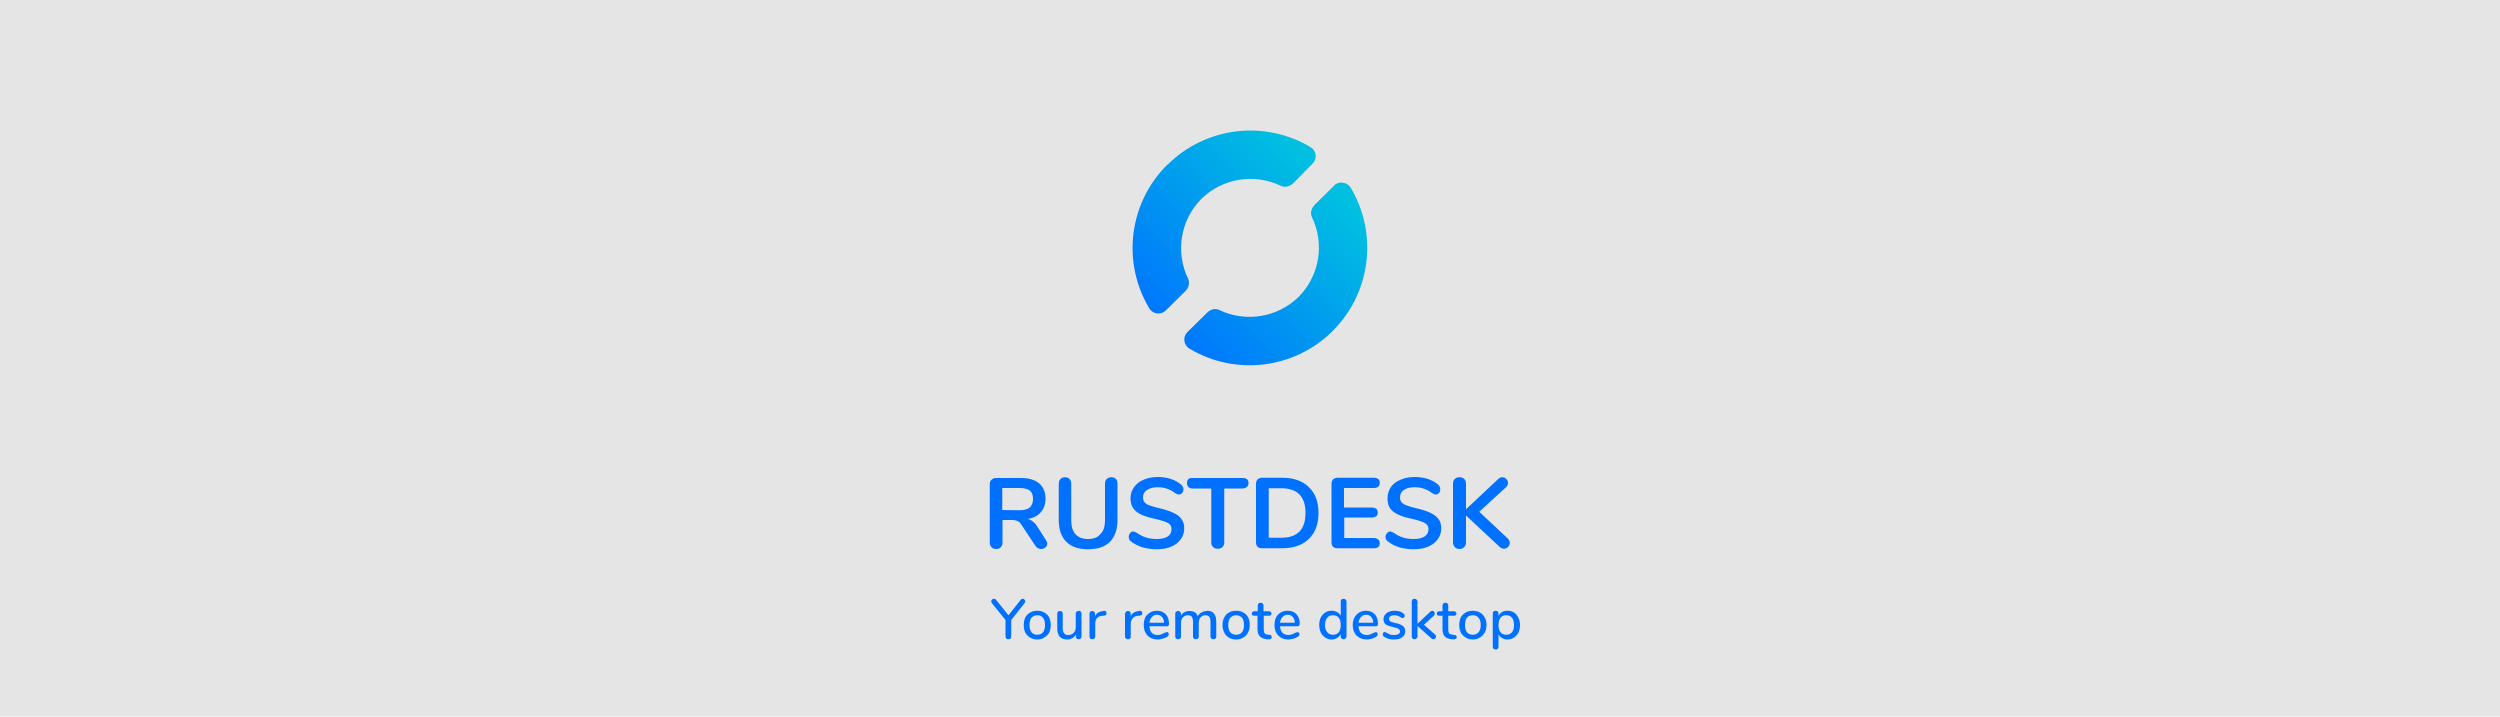
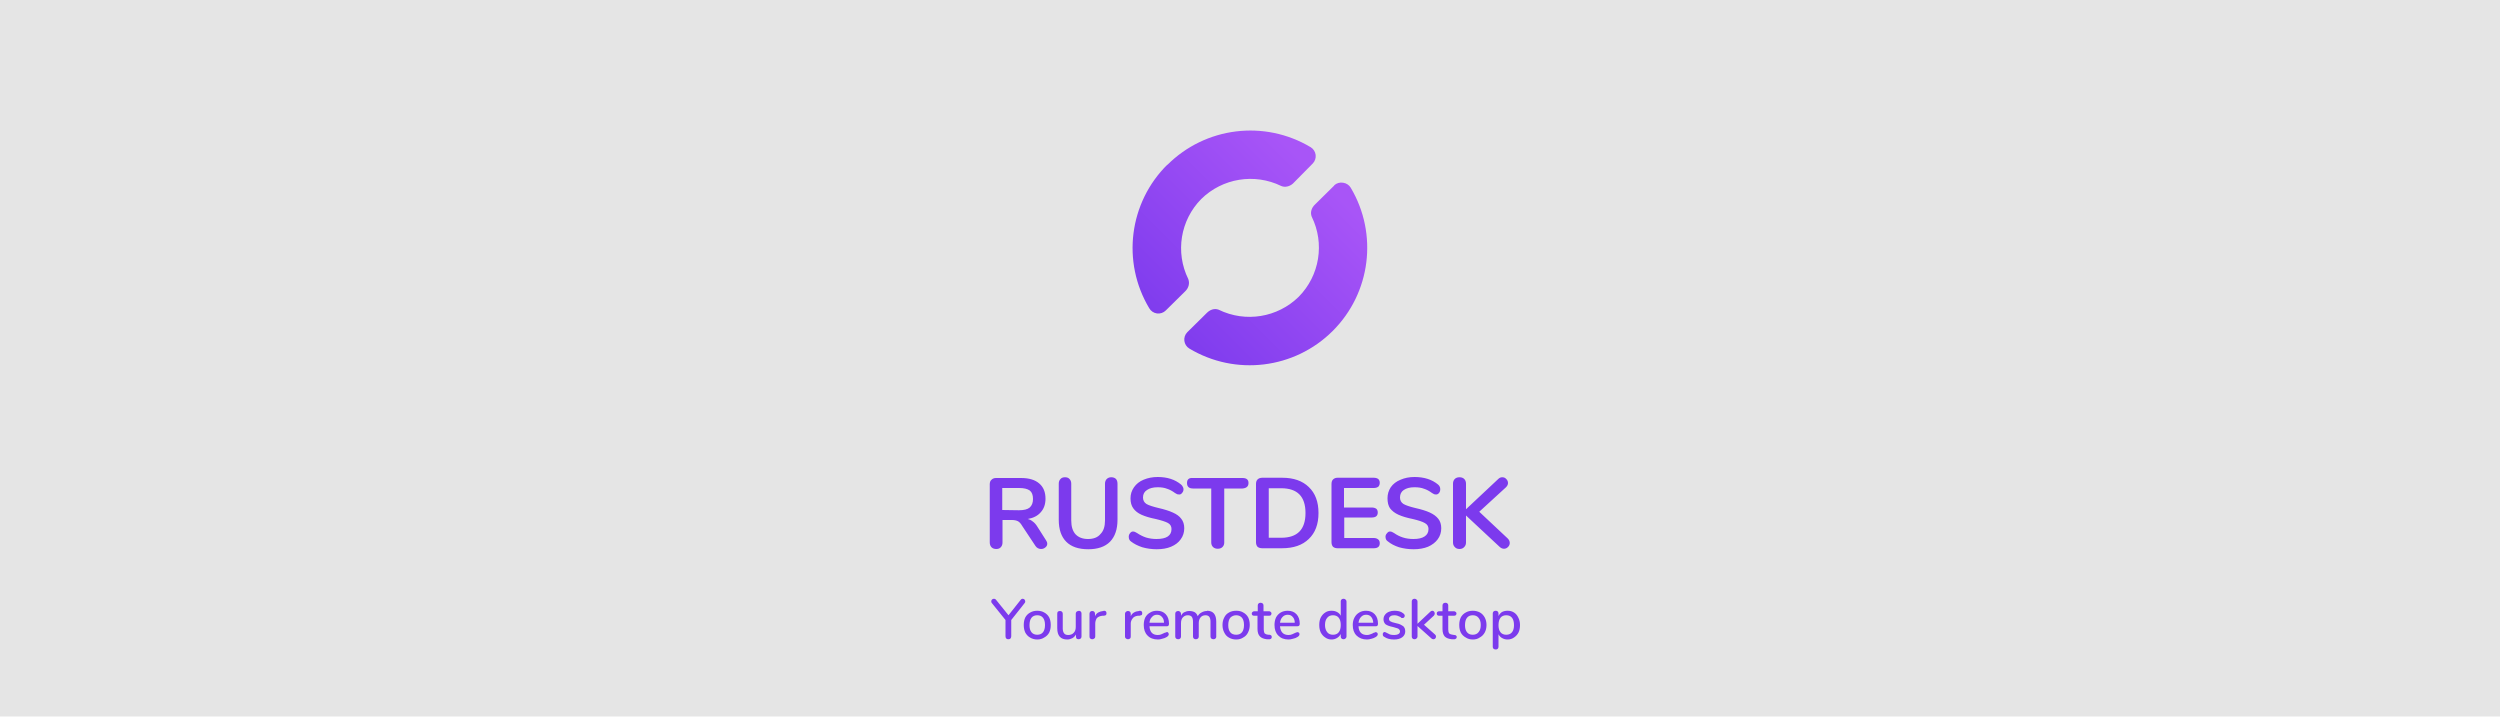
<svg xmlns="http://www.w3.org/2000/svg" xmlns:xlink="http://www.w3.org/1999/xlink" xml:space="preserve" width="1000" height="286.6" style="clip-rule:evenodd;fill-rule:evenodd;stroke-linejoin:round;stroke-miterlimit:1.414">
  <path d="M0 0h1000v286.6H0z" style="opacity:1;fill:#e5e5e5;fill-opacity:1;fill-rule:evenodd;stroke:none;stroke-width:.143px;stroke-linecap:butt;stroke-linejoin:miter;stroke-miterlimit:4;stroke-dasharray:none;stroke-dashoffset:0;stroke-opacity:1;marker:none" />
  <defs>
    <linearGradient xlink:href="#a" id="c" x1=".1" x2=".8" y1=".9" y2=".2" gradientTransform="matrix(94.00173 0 0 93.99768 453 52.2)" gradientUnits="userSpaceOnUse" />
    <linearGradient id="a" x1=".1" x2=".8" y1=".9" y2=".2" gradientTransform="matrix(26.301 0 0 26.331 90.7 911.8)" gradientUnits="userSpaceOnUse">
-       <stop offset="0" stop-color="#004ba6" style="stop-color:#0071ff;stop-opacity:1" />
-       <stop offset="1" stop-color="#00bfe1" style="stop-color:#00bfe1;stop-opacity:1" />
+       <stop offset="0" stop-color="#5b21b6" style="stop-color:#7c3aed;stop-opacity:1" />
+       <stop offset="1" stop-color="#a855f7" style="stop-color:#a855f7;stop-opacity:1" />
    </linearGradient>
    <path id="b" d="M412.8 154.2h247V204h-247z" />
  </defs>
  <g style="clip-rule:evenodd;fill-rule:evenodd;stroke-linejoin:round;stroke-miterlimit:1.414">
-     <g style="font-size:40px;line-height:1.25;white-space:pre;shape-inside:url(#b);fill:#0071ff" transform="translate(-20 28.7)">
+     <g style="font-size:40px;line-height:1.25;white-space:pre;shape-inside:url(#b);fill:#7c3aed" transform="translate(-20 28.7)">
      <path d="M438.4 187.4q.5.7.5 1.4 0 .9-.8 1.5-.7.6-1.7.6-.6 0-1.2-.3t-1-.9l-5.3-8q-.8-1.4-1.7-1.9-1-.5-2.4-.5H421v9q0 1.2-.7 1.9-.6.7-1.8.7-1.2 0-1.9-.7t-.7-2V165q0-1.2.7-1.8.7-.7 1.8-.7h10q4.8 0 7.3 2.2 2.5 2.1 2.5 6.1 0 3.3-1.9 5.4-1.8 2.1-5.2 2.7 1.2.3 2 1 1 .7 1.8 2zm-10.8-12q3 0 4.3-1.1 1.3-1.2 1.3-3.4 0-2.4-1.3-3.4-1.4-1-4.3-1h-6.7v8.8zm27.7 15.6q-5.8 0-8.8-3-3-3-3-8.8v-14.4q0-1.2.7-1.9.6-.7 1.8-.7 1.2 0 1.8.7.7.7.7 1.9v14.7q0 3.6 1.7 5.5 1.8 1.9 5 1.9 3.4 0 5-2 1.8-1.8 1.8-5.4v-14.7q0-1.2.7-1.9t1.8-.7q1.2 0 1.9.7.6.7.6 1.9v14.4q0 5.7-3 8.8-3 3-8.7 3zm27.4 0q-3 0-5.8-.8-2.7-.9-4.5-2.3-.9-.6-.9-1.9 0-.8.5-1.4.5-.7 1.2-.7t1.6.6q1.8 1.2 3.6 1.8 2 .6 4.2.6 3 0 4.5-1t1.5-3q0-1.6-1.4-2.4-1.5-.8-4.9-1.6-3.5-.7-5.7-1.7t-3.3-2.6q-1.1-1.5-1.1-4 0-2.4 1.4-4.4 1.4-2 3.8-3 2.6-1.1 5.7-1.1 5.7 0 9.3 3 .5.4.7.9.3.4.3 1 0 .9-.6 1.5-.4.6-1.1.6l-.8-.1-.9-.5q-1.6-1.2-3.2-1.7-1.5-.6-3.7-.6-2.7 0-4.3 1.1-1.6 1-1.6 3 0 1.7 1.4 2.6 1.4.8 4.8 1.6 3.5.8 5.7 1.8 2.3 1 3.4 2.5 1.2 1.5 1.2 3.8 0 2.5-1.4 4.4-1.3 1.9-3.9 3-2.4 1-5.7 1zm24.4-.2q-1.2 0-1.9-.7t-.7-1.8v-21.6h-7.3q-2.4 0-2.4-2.2t2.4-2H517q2.4 0 2.4 2t-2.4 2.2h-7.3v21.6q0 1.1-.7 1.8t-1.9.7zm17.8-.2q-1.2 0-1.9-.6-.6-.7-.6-1.8v-23.3q0-1.2.6-1.8.7-.7 1.9-.7h8q6.8 0 10.6 3.7 3.9 3.7 3.9 10.4t-3.9 10.4q-3.8 3.7-10.7 3.7zm7.6-4.2q9.7 0 9.7-9.9t-9.7-9.9h-5v19.8zm22.5 4.2q-1.1 0-1.8-.6-.6-.7-.6-1.8v-23.3q0-1.2.6-1.8.7-.7 1.8-.7h14.5q1.1 0 1.8.5.6.6.6 1.5 0 1-.6 1.6-.7.5-1.8.5h-11.9v7.8h11q1.2 0 1.9.5.6.5.6 1.5t-.6 1.5-1.8.5h-11v8.2h11.8q1.1 0 1.8.6.6.5.6 1.5t-.6 1.5-1.8.5zm30.5.4q-3.1 0-5.9-.8-2.7-.9-4.4-2.3-1-.6-1-1.9 0-.8.6-1.4.5-.7 1.2-.7t1.6.6q1.7 1.2 3.6 1.8 1.9.6 4.2.6 2.9 0 4.4-1 1.6-1 1.6-3 0-1.6-1.5-2.4-1.4-.8-4.8-1.6-3.5-.7-5.7-1.7t-3.4-2.6q-1-1.5-1-4 0-2.4 1.3-4.4 1.4-2 3.9-3 2.5-1.1 5.6-1.1 5.8 0 9.4 3 .5.4.7.9.2.4.2 1 0 .9-.5 1.5t-1.2.6l-.7-.1-.9-.5q-1.6-1.2-3.2-1.7-1.5-.6-3.8-.6-2.7 0-4.3 1.1-1.5 1-1.5 3 0 1.7 1.4 2.6 1.4.8 4.7 1.6 3.6.8 5.8 1.8 2.2 1 3.4 2.5 1.2 1.5 1.2 3.8 0 2.5-1.4 4.4-1.4 1.9-3.9 3-2.5 1-5.7 1zm37.6-4.3q.8.8.8 1.8 0 .9-.7 1.6-.7.7-1.6.7-1 0-1.9-.9l-13.3-12.4v10.8q0 1.1-.7 1.8-.7.8-1.9.8t-1.9-.8q-.7-.7-.7-1.8v-23.5q0-1.2.7-1.9t1.9-.7q1.2 0 1.9.7t.7 1.9V175l12.9-12.1q.7-.7 1.6-.7 1 0 1.6.7.7.7.7 1.6t-.8 1.7l-10.7 9.8z" aria-label="RUSTDESK" style="font-weight:700;font-family:Nunito;-inkscape-font-specification:&quot;Nunito Bold&quot;" />
    </g>
-     <g style="font-size:22.667px;line-height:1.25;fill:#0071ff">
+     <g style="font-size:22.667px;line-height:1.25;fill:#7c3aed">
      <path d="M390.8 212.4q.3-.4.7-.4.5 0 .8.3.3.4.3.8t-.3.7l-5.3 6.7v6.5q0 .6-.4 1-.3.2-.8.2t-.8-.3q-.3-.3-.3-.9v-6.5l-5.4-6.7q-.3-.3-.3-.7 0-.5.3-.8.4-.3.8-.3.5 0 .8.4l5 6.2zm6.6 15.9q-1.6 0-2.9-.8-1.2-.7-1.9-2-.6-1.3-.6-3t.6-3q.7-1.3 2-2 1.2-.7 2.8-.7t2.8.7q1.3.7 2 2 .6 1.3.6 3t-.6 3q-.7 1.3-2 2-1.2.8-2.8.8zm0-1.9q1.5 0 2.3-1 .8-1 .8-2.9t-.8-2.9q-.8-1-2.3-1t-2.3 1q-.8 1-.8 3 0 1.8.8 2.8.8 1 2.3 1zm16.5-9.6q.6 0 .9.3.3.3.3.8v9.2q0 .5-.3.8-.4.3-.9.3t-.8-.3q-.2-.3-.2-.7v-.9q-.6 1-1.5 1.5-1 .5-2 .5-4 0-4-4.5V218q0-.5.2-.8.3-.3.9-.3.5 0 .8.3.3.3.3.8v5.9q0 1.3.6 2 .5.6 1.6.6 1.4 0 2.2-.9.8-.8.8-2.3V218q0-.5.3-.8.3-.3.8-.3zm10.2 0q1 0 1 1 0 .4-.2.7-.2.2-.9.3h-.6q-1.5.2-2.2 1-.6 1-.6 2.1v5.2q0 .6-.4.8-.3.3-.8.3t-.8-.3q-.3-.2-.3-.8V218q0-.5.3-.8.3-.3.8-.3t.8.3q.3.3.3.8v1q.4-1 1.3-1.5t2-.6zm14.3 0q1 0 1 1 0 .4-.2.7l-.9.3h-.7q-1.4.2-2 1-.8 1-.8 2.1v5.2q0 .6-.3.8-.3.3-.8.3t-.8-.3q-.4-.2-.4-.8V218q0-.5.4-.8.3-.3.8-.3t.8.3q.3.3.3.8v1q.4-1 1.3-1.5.8-.5 2-.6zm10.9 8.5q.3 0 .5.3.2.2.2.6 0 .6-.8 1.1-.8.5-1.8.7-.9.3-1.7.3-2.7 0-4.2-1.6-1.5-1.5-1.5-4.2 0-1.7.6-3 .7-1.3 2-2 1.1-.7 2.7-.7 2.2 0 3.5 1.4 1.3 1.4 1.3 3.8 0 1-.8 1h-7q.2 3.5 3.3 3.5.9 0 1.5-.3l1.3-.6.4-.1.5-.2zm-4-6.9q-1.3 0-2 .9-.9.8-1 2.3h5.8q0-1.5-.8-2.3-.7-.9-2-.9zm20-1.6q3.7 0 3.7 4.4v6q0 .4-.3.7-.3.3-.8.3t-.9-.3q-.3-.3-.3-.8v-5.9q0-1.3-.5-2-.5-.6-1.5-.6-1.3 0-2 .9-.7.8-.7 2.3v5.3q0 .5-.3.8-.4.3-.9.3t-.8-.3q-.3-.3-.3-.8v-5.9q0-1.3-.5-2-.5-.6-1.6-.6-1.2 0-2 .9-.7.8-.7 2.3v5.3q0 .5-.3.8-.3.3-.8.3t-.9-.3q-.3-.3-.3-.8V218q0-.5.3-.8.4-.3.9-.3.4 0 .7.3.4.3.4.8v.8q.5-1 1.3-1.4 1-.5 2-.5 1.3 0 2.2.5.8.5 1.2 1.6.5-1 1.5-1.5 1-.6 2.2-.6zm11.7 11.5q-1.7 0-3-.8-1.2-.7-1.8-2-.7-1.3-.7-3t.7-3q.6-1.3 1.9-2 1.2-.7 2.9-.7t2.8.7q1.3.7 2 2 .6 1.3.6 3t-.7 3q-.6 1.3-1.9 2-1.2.8-2.8.8zm0-1.9q1.5 0 2.3-1 .8-1 .8-2.9t-.8-2.9q-.9-1-2.3-1t-2.4 1q-.8 1-.8 3 0 1.8.8 2.8.8 1 2.4 1zm13.3 0q.5.1.7.3.2.2.2.6 0 .5-.3.7-.4.3-1 .2h-.7q-1.8-.2-2.7-1.1-1-1-1-3v-5.3h-1.3q-1 0-1-.9 0-.4.3-.6.3-.3.7-.3h1.4v-2.3q0-.5.3-.8.3-.3.8-.3t.9.3q.3.3.3.8v2.3h2.2q.5 0 .7.3.3.2.3.6 0 .4-.3.7-.2.2-.7.2H488v5.5q0 1 .4 1.6.5.4 1.4.5zm11.2-1q.4 0 .6.2.2.2.2.6 0 .6-.8 1.1-.8.5-1.8.7-1 .3-1.8.3-2.6 0-4.1-1.6-1.5-1.5-1.5-4.2 0-1.7.6-3 .7-1.3 1.9-2t2.8-.7q2.2 0 3.5 1.4 1.3 1.4 1.3 3.8 0 1-.9 1h-7q.3 3.5 3.4 3.5.9 0 1.5-.3l1.3-.6.3-.1.5-.2zm-3.9-7q-1.3 0-2.1.9-.8.8-1 2.3h5.9q0-1.5-.8-2.3-.7-.9-2-.9zm22.3-6.4q.5 0 .8.3.4.3.4.8v14q0 .5-.4.8-.3.3-.8.3t-.8-.3q-.3-.3-.3-.8v-1q-.5 1-1.5 1.6-1 .6-2.2.6-1.4 0-2.5-.8-1.1-.7-1.8-2-.6-1.3-.6-3 0-1.8.6-3 .7-1.3 1.8-2 1-.7 2.5-.7 1.3 0 2.2.5 1 .5 1.5 1.5V213q0-.4.3-.7.3-.3.8-.3zm-4.2 14.4q1.5 0 2.3-1 .8-1 .8-2.9t-.8-2.9q-.8-1-2.3-1t-2.3 1q-.9 1-.9 2.9 0 1.8.9 2.9.8 1 2.3 1zm17.2-1q.3 0 .5.2t.2.6q0 .6-.8 1.1-.8.5-1.7.7-1 .3-1.8.3-2.6 0-4.2-1.6-1.5-1.5-1.5-4.2 0-1.7.7-3t1.9-2q1.2-.7 2.7-.7 2.2 0 3.5 1.4 1.3 1.4 1.3 3.8 0 1-.8 1h-7q.2 3.5 3.4 3.5.8 0 1.4-.3.7-.2 1.3-.6l.4-.1.5-.2zm-4-7q-1.2 0-2 .9-.8.8-1 2.3h5.9q-.1-1.5-.8-2.3-.7-.9-2-.9zm11.2 9.9q-2.3 0-3.8-1-.4-.2-.6-.5l-.1-.6q0-.4.2-.6.2-.3.5-.3t1 .4l1.2.6q.7.2 1.7.2t1.7-.4q.6-.4.6-1 0-.5-.3-.8-.2-.3-.8-.5l-1.7-.5q-2-.4-3-1.1-.8-.8-.8-2 0-1 .6-1.8t1.6-1.2q1-.4 2.2-.4 1 0 1.8.2.9.2 1.5.7.8.5.8 1.1 0 .4-.3.7-.2.2-.5.2h-.4q-.2 0-.5-.4l-1.2-.5q-.5-.2-1.3-.2-1 0-1.5.4-.6.4-.6 1 0 .7.5 1 .6.4 2 .7 1.6.3 2.4.8.9.4 1.2 1 .4.6.4 1.5 0 1.5-1.2 2.4-1.2.9-3.3.9zm16.4-2q.4.3.4.8t-.3.8q-.3.3-.7.3-.5 0-.8-.3l-5.6-5v4.2q0 .5-.4.8-.3.3-.8.3t-.8-.3q-.3-.3-.3-.8v-14q0-.5.3-.8.3-.3.8-.3t.8.3q.4.3.4.8v8.9l5.1-4.8q.4-.4.8-.4t.7.3q.3.4.3.8t-.3.8l-4 3.7zm7.7.2q.5 0 .7.2.3.2.3.6 0 .5-.4.7-.3.3-1 .2h-.6q-1.9-.2-2.8-1.1-.9-1-.9-3v-5.3h-1.3q-1 0-1-.9 0-.4.2-.6.3-.3.8-.3h1.3v-2.3q0-.5.3-.8.3-.3.9-.3.5 0 .8.3.3.3.3.8v2.3h2.3q.4 0 .7.3.3.2.3.6 0 .4-.3.7-.3.2-.7.2h-2.3v5.5q0 1 .4 1.6.5.4 1.4.5zm7.4 1.8q-1.6 0-2.8-.8-1.3-.7-2-2-.6-1.3-.6-3t.6-3q.7-1.3 2-2 1.2-.7 2.8-.7t2.9.7q1.2.7 1.9 2t.7 3q0 1.7-.7 3t-2 2q-1.1.8-2.8.8zm0-1.9q1.5 0 2.3-1 .9-1 .9-2.9t-.9-2.9q-.8-1-2.3-1t-2.3 1q-.8 1-.8 3 0 1.8.8 2.8.8 1 2.3 1zm14-9.6q1.4 0 2.5.7t1.7 2q.7 1.3.7 3 0 1.8-.6 3t-1.8 2q-1.1.8-2.6.8-1.2 0-2.2-.6-.9-.5-1.4-1.5v5q0 .5-.3.8-.3.3-.8.3t-.9-.3q-.3-.3-.3-.8v-13.3q0-.5.3-.8.3-.3.9-.3.5 0 .8.3.3.3.3.8v1q.5-1 1.4-1.6 1-.5 2.2-.5zm-.6 9.6q1.5 0 2.3-1 .8-1 .8-2.8 0-2-.8-3t-2.3-1q-1.5 0-2.3 1-.8 1-.8 3 0 1.8.8 2.8.8 1 2.3 1z" aria-label="Your remote desktop" style="font-weight:600;font-family:Nunito;-inkscape-font-specification:&quot;Nunito Semi-Bold&quot;" transform="translate(17.5 27.5)" />
    </g>
  </g>
  <path fill="url(#b)" d="m533.7 74.2-7.7 7.6c-1.4 1.3-2 3.2-1.3 4.9a28 28 0 0 1-5.2 32 28.1 28.1 0 0 1-32 5.2c-1.7-.7-3.5 0-4.7 1.2l-7.9 7.8a4.2 4.2 0 0 0 .8 6.5 47 47 0 0 0 64.6-64.3 4.2 4.2 0 0 0-3-2 4.2 4.2 0 0 0-3.6 1zM467 65.8a46.9 46.9 0 0 0-7.3 57.5 4.2 4.2 0 0 0 6.6.9l7.7-7.6c1.4-1.3 2-3.2 1.3-5a28 28 0 0 1 5.2-32 28.1 28.1 0 0 1 32-5.2c1.6.7 3.5.1 4.7-1l7.9-8a4.2 4.2 0 0 0-.8-6.5 47 47 0 0 0-57.4 7.1z" style="isolation:isolate;fill:url(#c);stroke-width:.988" />
</svg>
